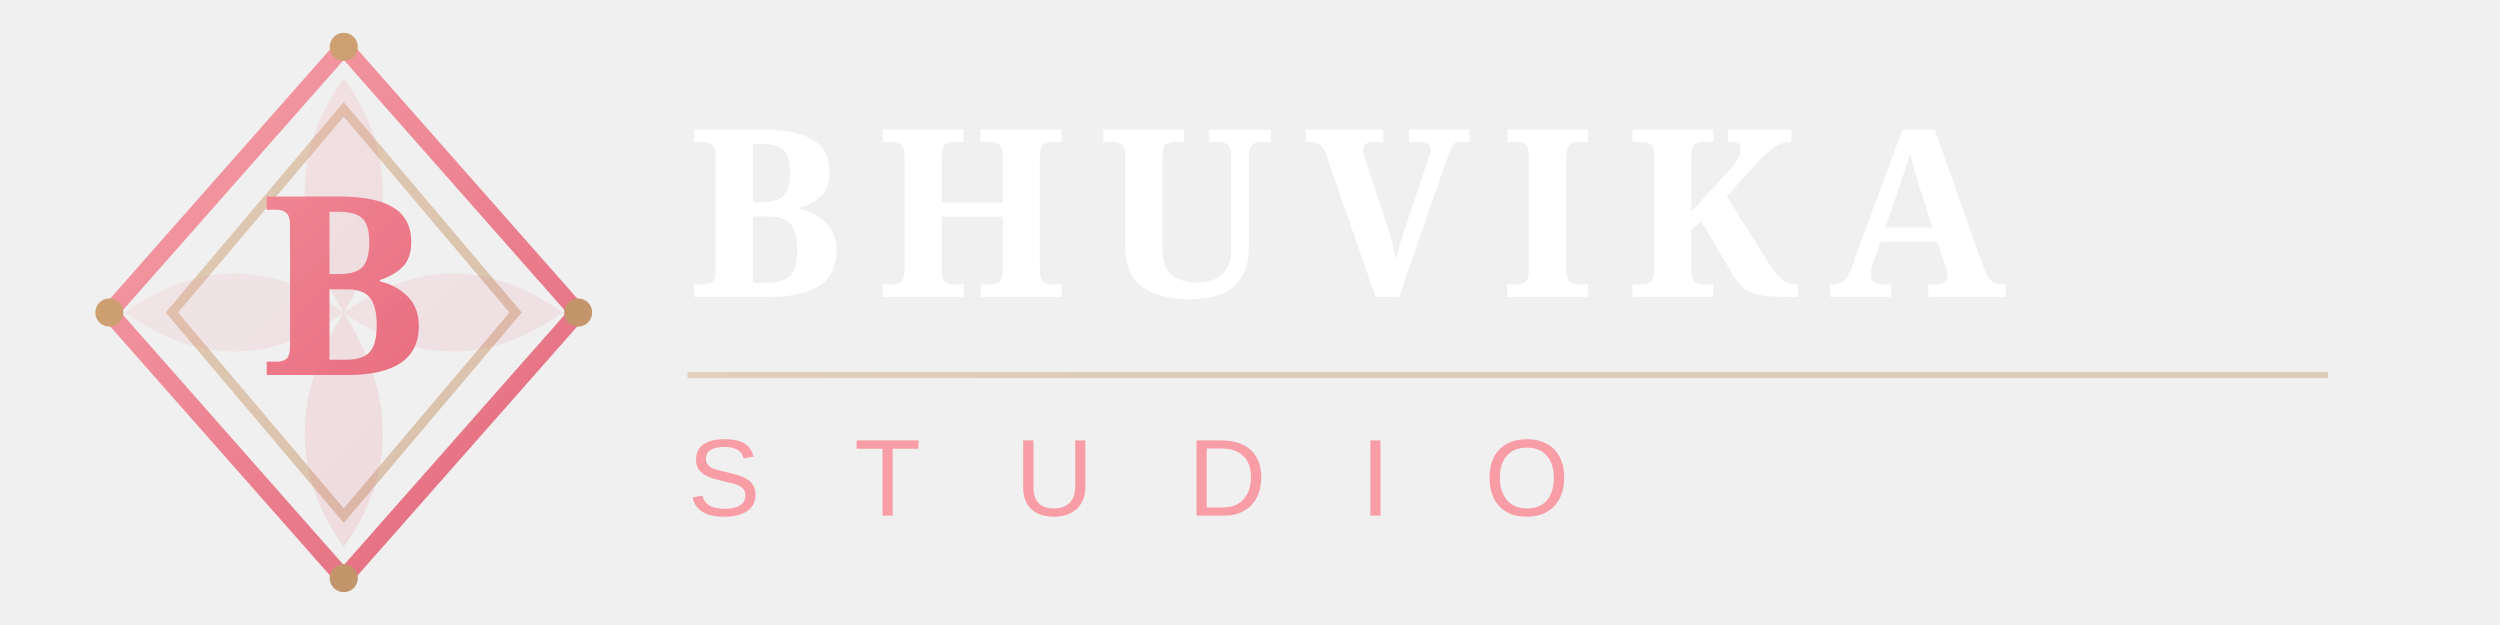
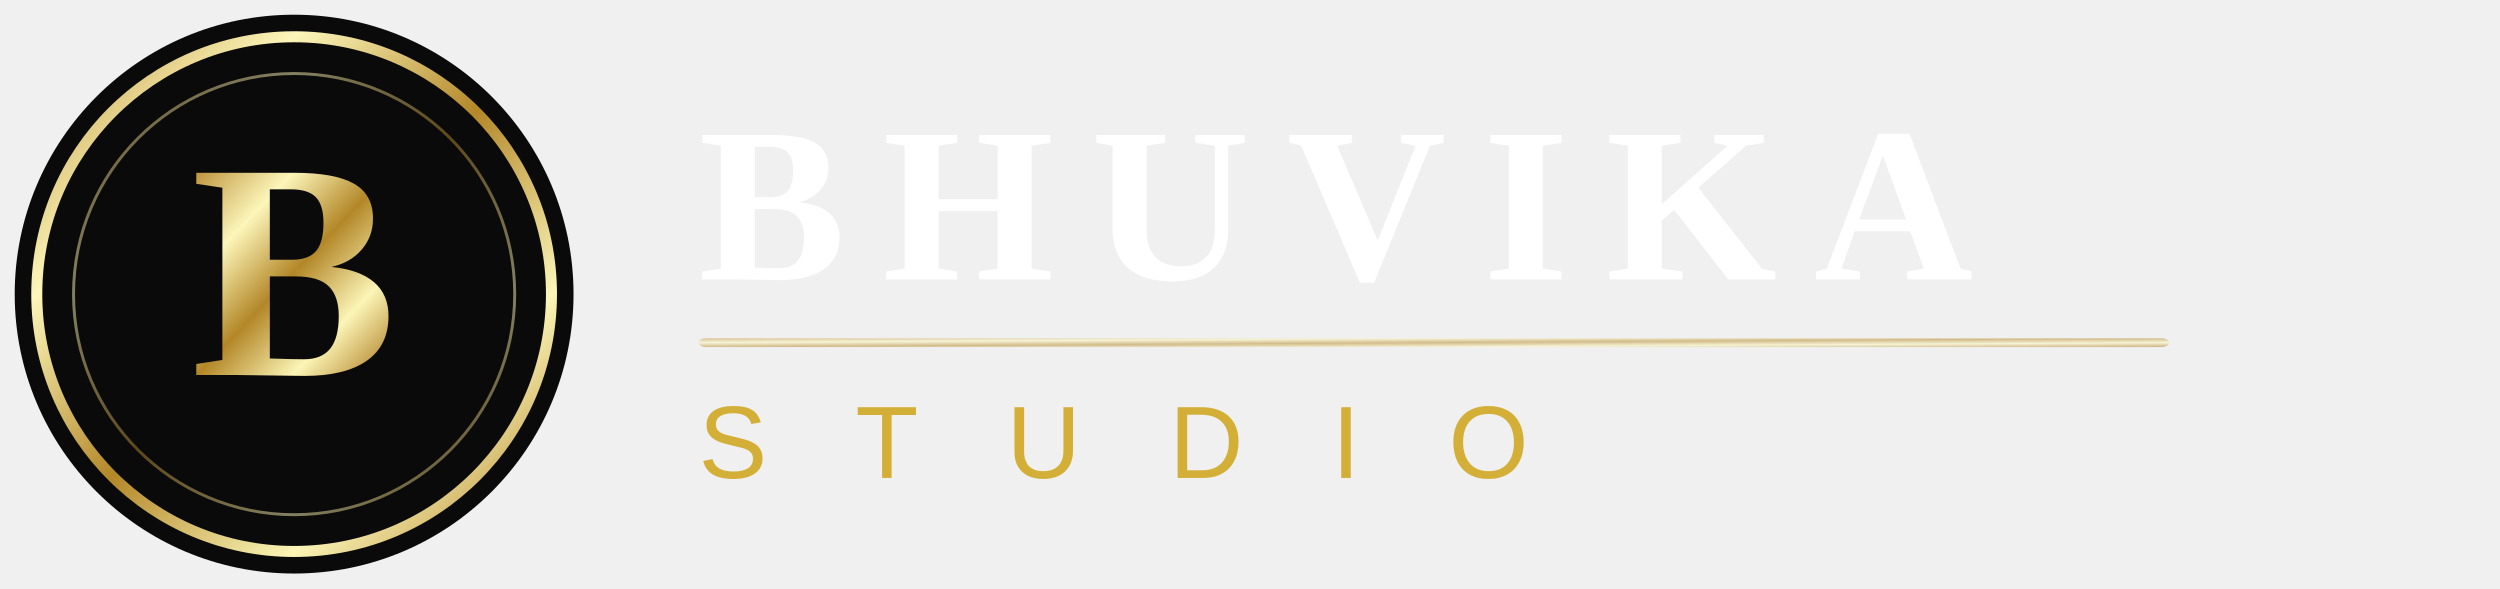
- <svg xmlns="http://www.w3.org/2000/svg" viewBox="0 0 320 80" fill="none">
+ <svg xmlns="http://www.w3.org/2000/svg" viewBox="0 0 340 80" fill="none">
  <defs>
-     <linearGradient id="rose-w" x1="0" y1="0" x2="60" y2="60" gradientUnits="userSpaceOnUse">
-       <stop offset="0%" stop-color="#f89ca5" />
-       <stop offset="100%" stop-color="#e35f74" />
-     </linearGradient>
-     <linearGradient id="gold-w" x1="0" y1="0" x2="50" y2="50" gradientUnits="userSpaceOnUse">
-       <stop offset="0%" stop-color="#d4a574" />
-       <stop offset="100%" stop-color="#c4956a" />
+     <linearGradient id="gw" x1="0" y1="0" x2="1" y2="1">
+       <stop offset="0%" stop-color="#BF953F" />
+       <stop offset="25%" stop-color="#FCF6BA" />
+       <stop offset="50%" stop-color="#B38728" />
+       <stop offset="75%" stop-color="#FBF5B7" />
+       <stop offset="100%" stop-color="#AA771C" />
    </linearGradient>
  </defs>
-   <g transform="translate(8, 4)">
-     <path d="M36 2 L66 36 L36 70 L6 36 Z" stroke="url(#rose-w)" stroke-width="2.2" fill="none" opacity="0.9" />
-     <path d="M36 10 L58 36 L36 62 L14 36 Z" stroke="url(#gold-w)" stroke-width="1.2" fill="none" opacity="0.5" />
-     <path d="M36 6 Q46 20 36 36 Q26 20 36 6Z" fill="url(#rose-w)" opacity="0.15" />
-     <path d="M36 66 Q46 52 36 36 Q26 52 36 66Z" fill="url(#rose-w)" opacity="0.15" />
-     <path d="M8 36 Q22 26 36 36 Q22 46 8 36Z" fill="url(#rose-w)" opacity="0.12" />
-     <path d="M64 36 Q50 26 36 36 Q50 46 64 36Z" fill="url(#rose-w)" opacity="0.12" />
-     <text x="36" y="44" text-anchor="middle" font-family="Georgia, 'Playfair Display', serif" font-size="32" font-weight="700" fill="url(#rose-w)" letter-spacing="-1">B</text>
-     <circle cx="36" cy="2" r="1.8" fill="url(#gold-w)" />
-     <circle cx="66" cy="36" r="1.8" fill="url(#gold-w)" />
-     <circle cx="36" cy="70" r="1.8" fill="url(#gold-w)" />
-     <circle cx="6" cy="36" r="1.8" fill="url(#gold-w)" />
-   </g>
-   <g transform="translate(88, 0)">
-     <text x="0" y="38" font-family="Georgia, 'Playfair Display', serif" font-size="30" font-weight="700" fill="#ffffff" letter-spacing="4">BHUVIKA</text>
-     <line x1="0" y1="48" x2="210" y2="48" stroke="url(#gold-w)" stroke-width="0.8" opacity="0.4" />
-     <text x="0" y="66" font-family="'Helvetica Neue', Arial, sans-serif" font-size="14" font-weight="400" fill="#f89ca5" letter-spacing="12">STUDIO</text>
-   </g>
+   <circle cx="40" cy="40" r="38" fill="#0a0a0a" />
+   <circle cx="40" cy="40" r="35" fill="none" stroke="url(#gw)" stroke-width="1.5" />
+   <circle cx="40" cy="40" r="30" fill="none" stroke="url(#gw)" stroke-width="0.4" opacity="0.5" />
+   <text x="40" y="51" text-anchor="middle" font-family="Georgia, 'Times New Roman', serif" font-size="42" font-weight="700" fill="url(#gw)">B</text>
+   <text x="95" y="38" font-family="Georgia, 'Times New Roman', serif" font-size="30" font-weight="700" fill="#ffffff" letter-spacing="5">BHUVIKA</text>
+   <rect x="95" y="46" width="200" height="1.2" fill="url(#gw)" opacity="0.5" rx="1" />
+   <text x="95" y="65" font-family="Arial, Helvetica, sans-serif" font-size="14" font-weight="300" fill="#d4af37" letter-spacing="12">STUDIO</text>
</svg>
